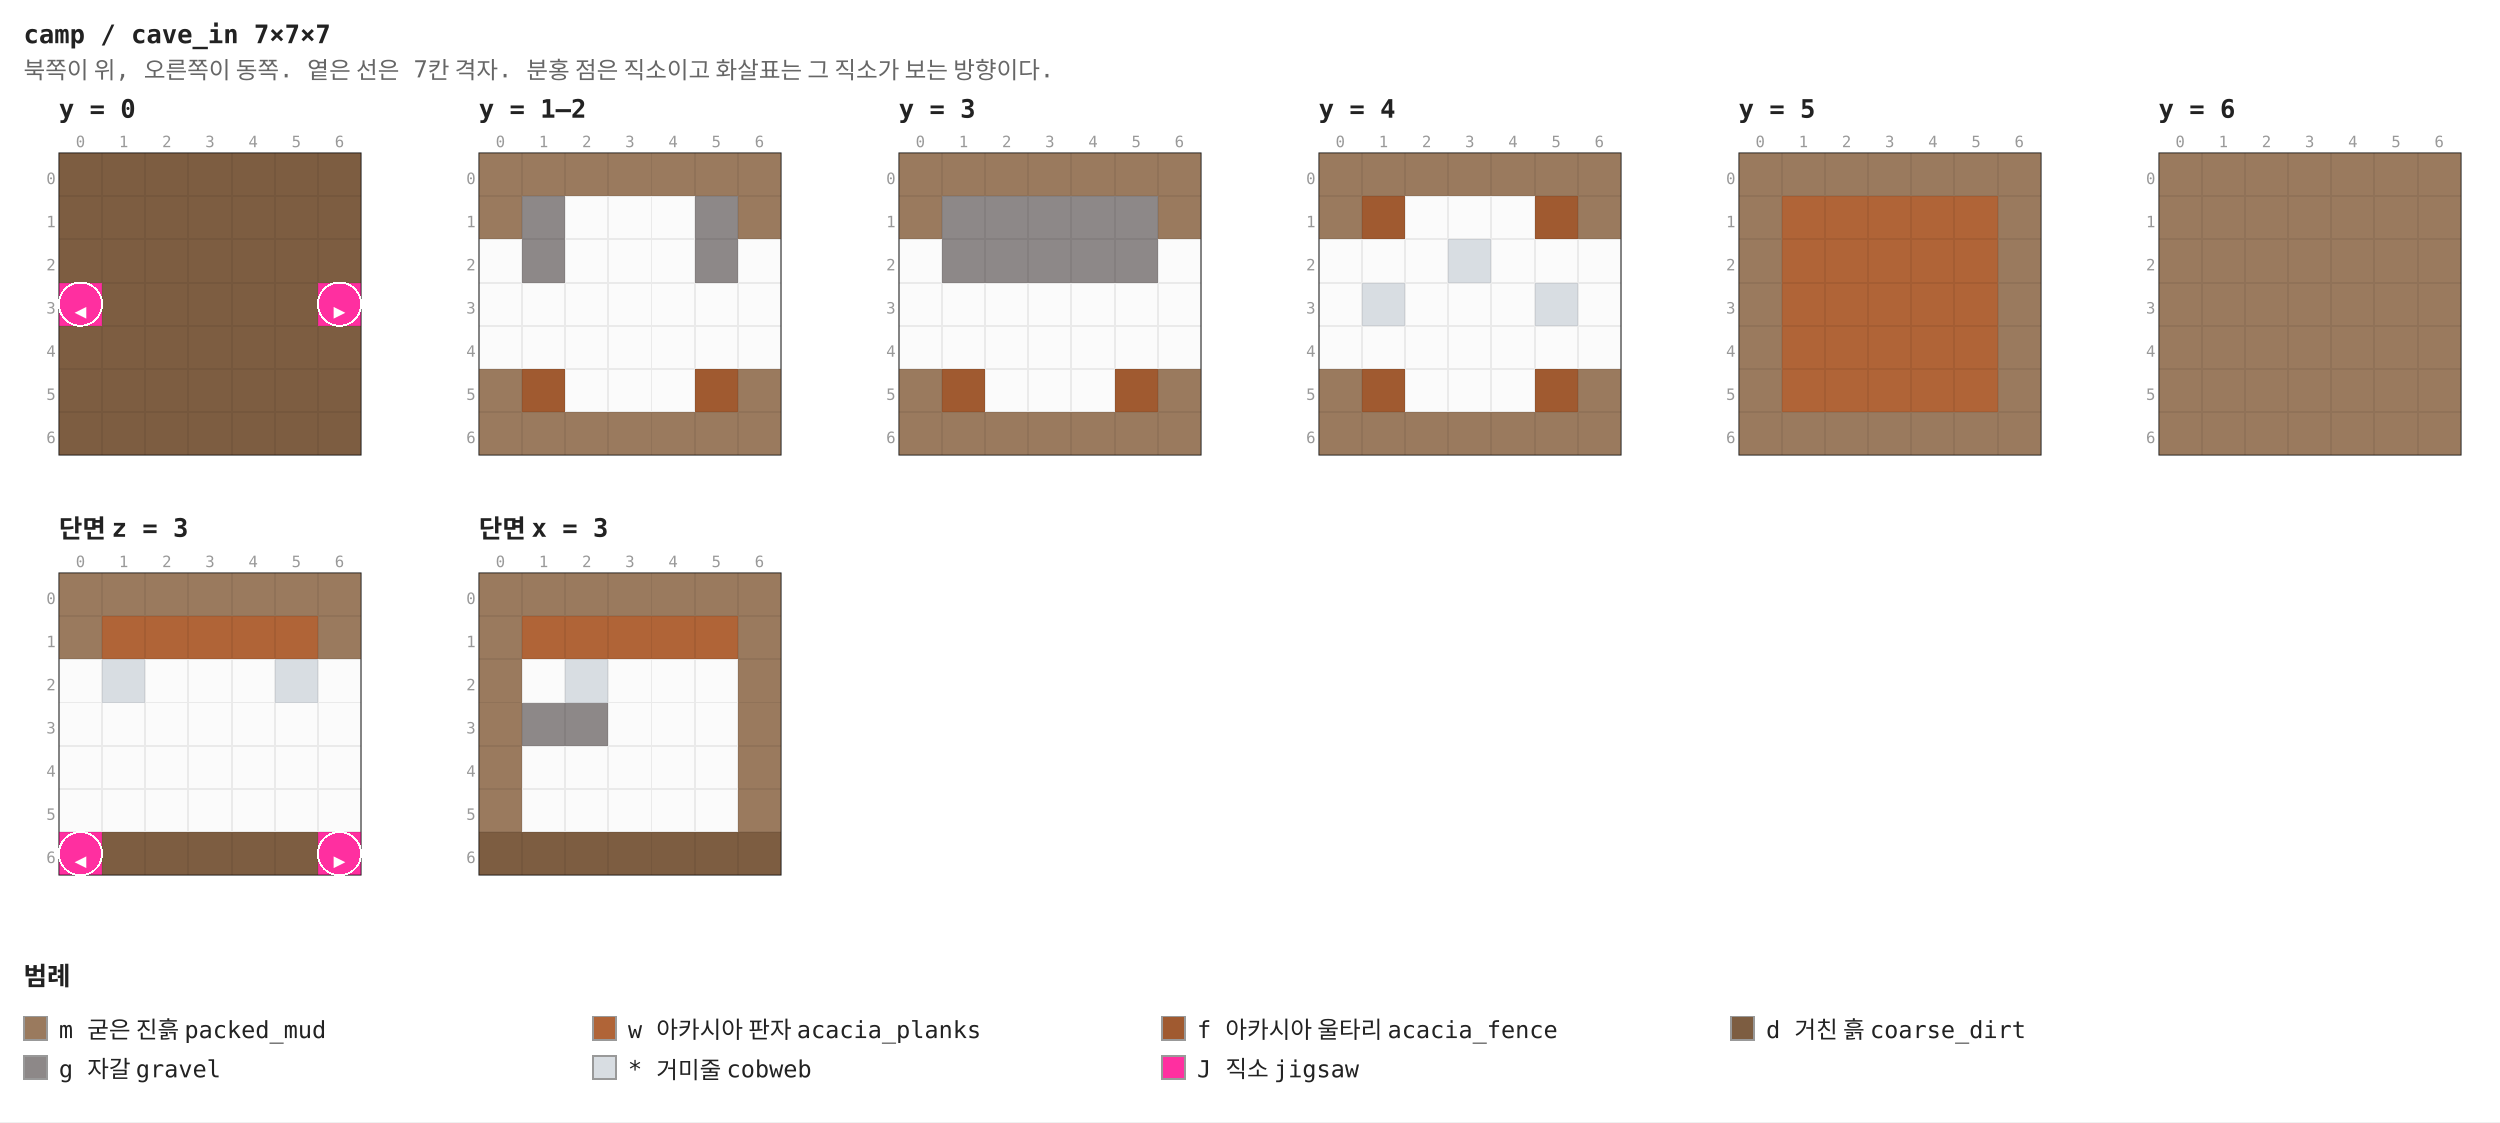
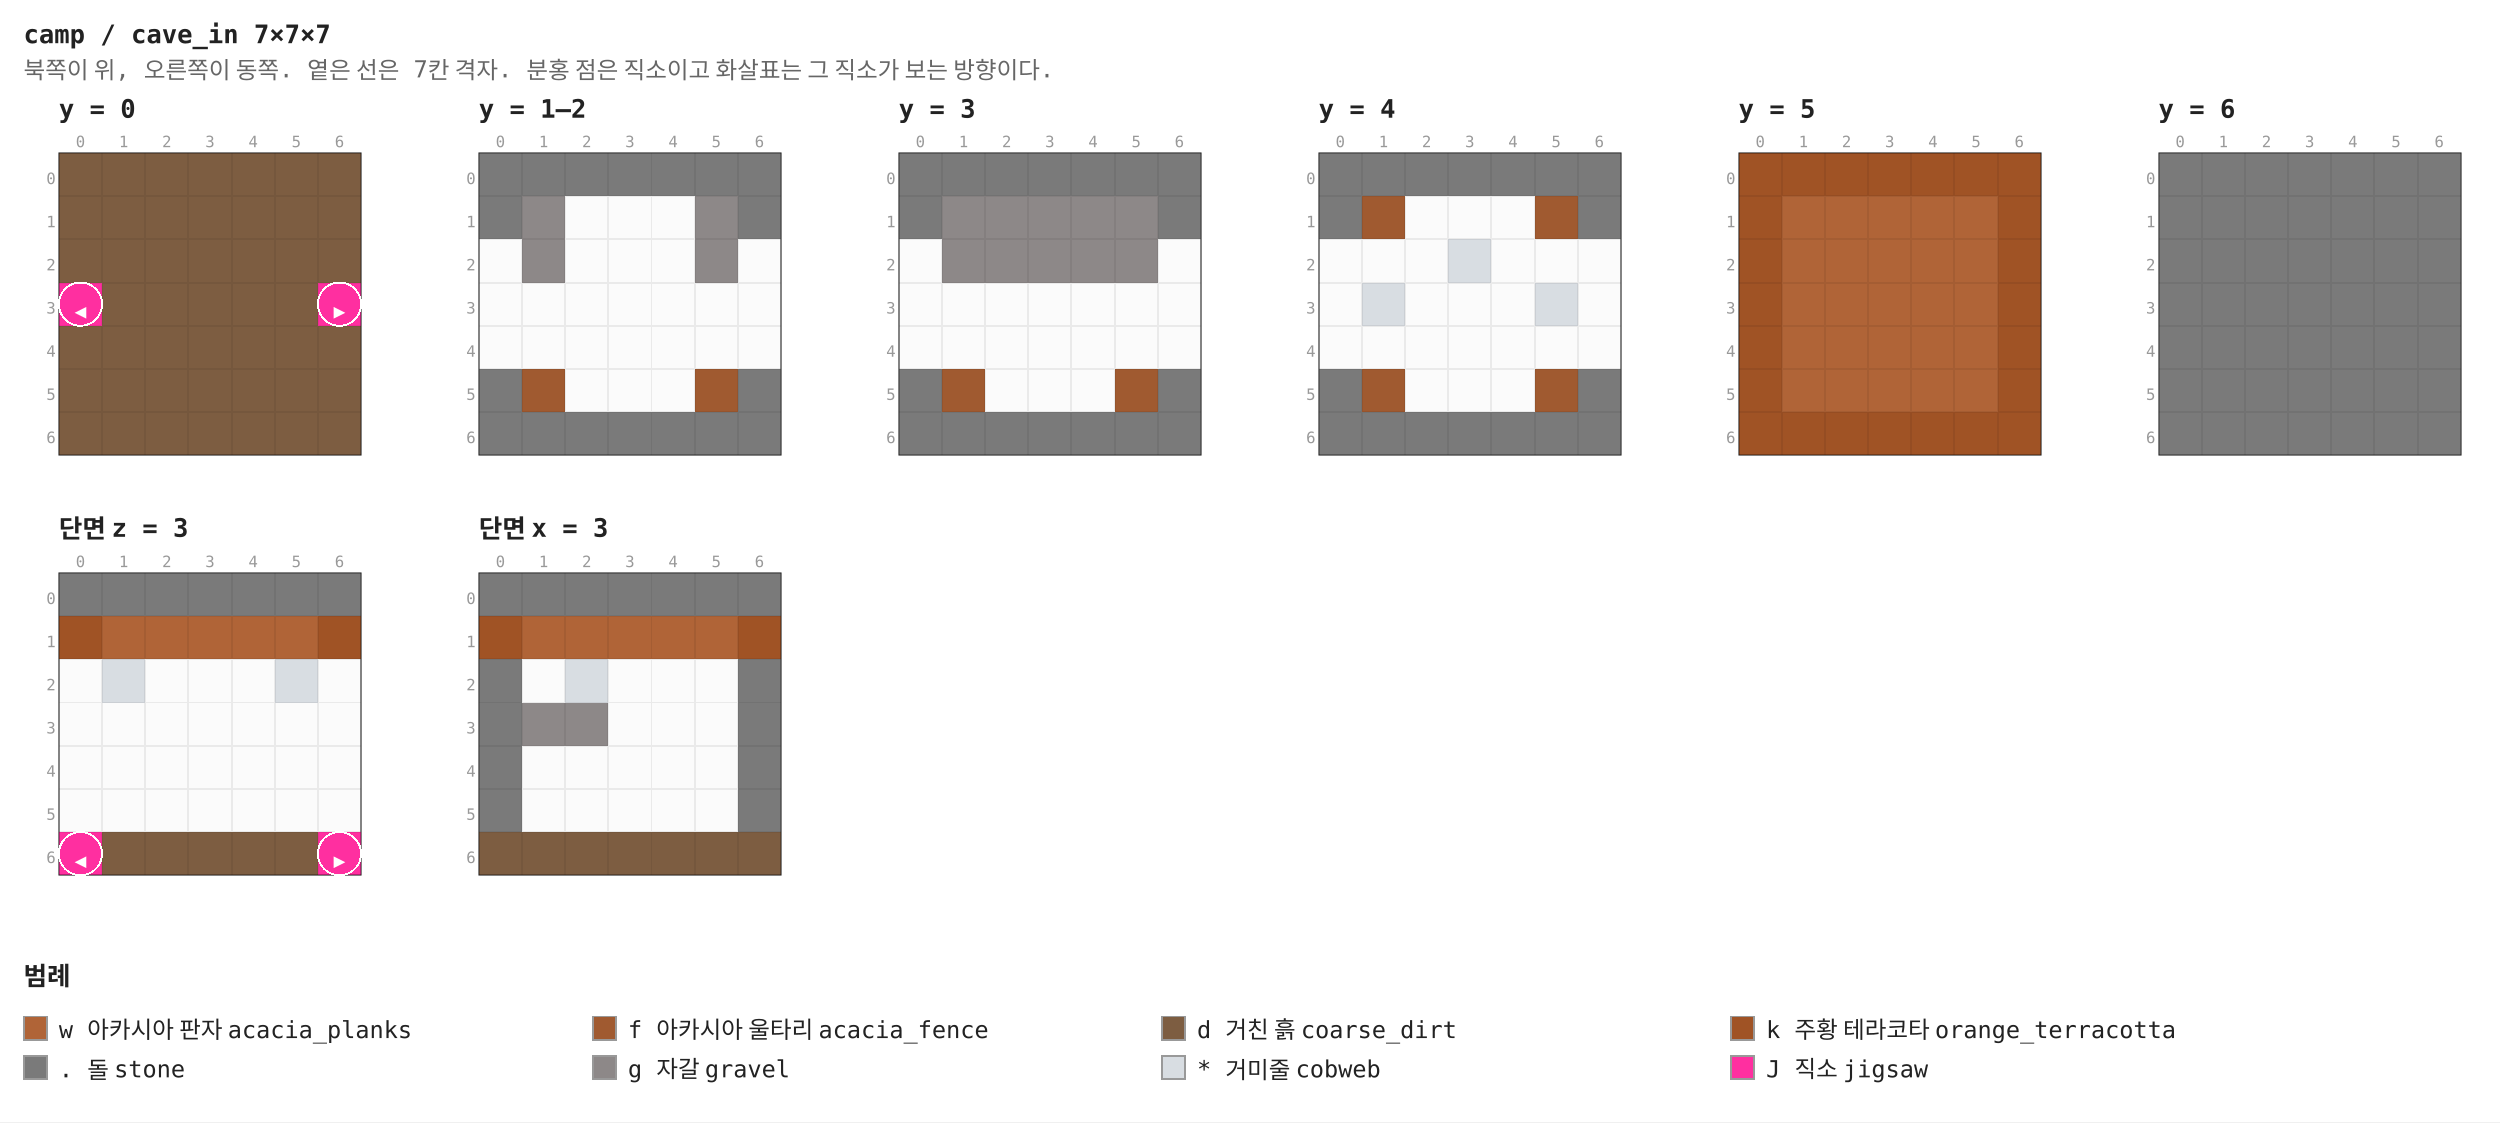
<svg xmlns="http://www.w3.org/2000/svg" width="1274" height="572" viewBox="0 0 1274 572" shape-rendering="crispEdges" font-family="Consolas,'Malgun Gothic','Noto Sans KR',monospace">
  <style>text{fill:#222;shape-rendering:auto}.cap{font-size:13px;font-weight:bold}.leg{font-size:12px}.sub{font-size:12px;fill:#666}.tick{font-size:8px;fill:#999;text-anchor:middle}.arrow{font-size:10px;fill:#fff;text-anchor:middle}.fine{stroke:#000;stroke-opacity:.07;stroke-width:1;fill:none}.grid{stroke:#000;stroke-opacity:.30;stroke-width:1}</style>
  <rect width="100%" height="100%" fill="#fff" />
  <text x="12" y="22" class="cap" font-size="16">camp / cave_in   7×7×7</text>
  <text x="12" y="40" class="sub">북쪽이 위, 오른쪽이 동쪽. 옅은 선은 7칸 격자. 분홍 점은 직소이고 화살표는 그 직소가 보는 방향이다.</text>
  <text x="30" y="60" class="cap">y = 0</text>
  <rect x="30" y="78" width="154" height="154" fill="#fbfbfb" stroke="#bbb" />
  <path transform="translate(30,78) scale(22)" fill="#7d5d41" d="M0 0h7v1h-7zM0 1h7v1h-7zM0 2h7v1h-7zM1 3h5v1h-5zM0 4h7v1h-7zM0 5h7v1h-7zM0 6h7v1h-7z" />
  <path transform="translate(30,78) scale(22)" fill="#ff2fa0" d="M0 3h1v1h-1zM6 3h1v1h-1z" />
  <path class="fine" d="M52 78v154M74 78v154M96 78v154M118 78v154M140 78v154M162 78v154M30 100h154M30 122h154M30 144h154M30 166h154M30 188h154M30 210h154" />
  <line x1="30" y1="78" x2="30" y2="232" class="grid" />
  <line x1="184" y1="78" x2="184" y2="232" class="grid" />
  <line x1="30" y1="78" x2="184" y2="78" class="grid" />
  <line x1="30" y1="232" x2="184" y2="232" class="grid" />
  <text x="41.0" y="75" class="tick">0</text>
  <text x="63.0" y="75" class="tick">1</text>
  <text x="85.0" y="75" class="tick">2</text>
  <text x="107.0" y="75" class="tick">3</text>
  <text x="129.0" y="75" class="tick">4</text>
  <text x="151.0" y="75" class="tick">5</text>
  <text x="173.0" y="75" class="tick">6</text>
  <text x="26" y="93.8" class="tick" text-anchor="end">0</text>
  <text x="26" y="115.8" class="tick" text-anchor="end">1</text>
  <text x="26" y="137.8" class="tick" text-anchor="end">2</text>
  <text x="26" y="159.8" class="tick" text-anchor="end">3</text>
  <text x="26" y="181.8" class="tick" text-anchor="end">4</text>
  <text x="26" y="203.8" class="tick" text-anchor="end">5</text>
  <text x="26" y="225.8" class="tick" text-anchor="end">6</text>
  <circle cx="41.0" cy="155.0" r="11.0" fill="#ff2fa0" stroke="#fff" />
  <text x="41.0" y="162.0" class="arrow" font-size="19.8">◀</text>
  <circle cx="173.0" cy="155.0" r="11.0" fill="#ff2fa0" stroke="#fff" />
  <text x="173.0" y="162.0" class="arrow" font-size="19.8">▶</text>
  <text x="244" y="60" class="cap">y = 1–2</text>
  <rect x="244" y="78" width="154" height="154" fill="#fbfbfb" stroke="#bbb" />
-   <path transform="translate(244,78) scale(22)" fill="#9a7a5e" d="M0 0h7v1h-7zM0 1h1v1h-1zM6 1h1v1h-1zM0 5h1v1h-1zM6 5h1v1h-1zM0 6h7v1h-7z" />
+   <path transform="translate(244,78) scale(22)" fill="#7a7a7a" d="M0 0h7v1h-7zM0 1h1v1h-1zM6 1h1v1h-1zM0 5h1v1h-1zM6 5h1v1h-1zM0 6h7v1h-7z" />
  <path transform="translate(244,78) scale(22)" fill="#8d8888" d="M1 1h1v1h-1zM5 1h1v1h-1zM1 2h1v1h-1zM5 2h1v1h-1z" />
  <path transform="translate(244,78) scale(22)" fill="#a05a30" d="M1 5h1v1h-1zM5 5h1v1h-1z" />
  <path class="fine" d="M266 78v154M288 78v154M310 78v154M332 78v154M354 78v154M376 78v154M244 100h154M244 122h154M244 144h154M244 166h154M244 188h154M244 210h154" />
  <line x1="244" y1="78" x2="244" y2="232" class="grid" />
  <line x1="398" y1="78" x2="398" y2="232" class="grid" />
  <line x1="244" y1="78" x2="398" y2="78" class="grid" />
  <line x1="244" y1="232" x2="398" y2="232" class="grid" />
  <text x="255.0" y="75" class="tick">0</text>
  <text x="277.0" y="75" class="tick">1</text>
  <text x="299.0" y="75" class="tick">2</text>
  <text x="321.0" y="75" class="tick">3</text>
  <text x="343.0" y="75" class="tick">4</text>
  <text x="365.0" y="75" class="tick">5</text>
  <text x="387.0" y="75" class="tick">6</text>
  <text x="240" y="93.8" class="tick" text-anchor="end">0</text>
  <text x="240" y="115.8" class="tick" text-anchor="end">1</text>
  <text x="240" y="137.8" class="tick" text-anchor="end">2</text>
  <text x="240" y="159.8" class="tick" text-anchor="end">3</text>
  <text x="240" y="181.8" class="tick" text-anchor="end">4</text>
  <text x="240" y="203.8" class="tick" text-anchor="end">5</text>
  <text x="240" y="225.8" class="tick" text-anchor="end">6</text>
  <text x="458" y="60" class="cap">y = 3</text>
  <rect x="458" y="78" width="154" height="154" fill="#fbfbfb" stroke="#bbb" />
-   <path transform="translate(458,78) scale(22)" fill="#9a7a5e" d="M0 0h7v1h-7zM0 1h1v1h-1zM6 1h1v1h-1zM0 5h1v1h-1zM6 5h1v1h-1zM0 6h7v1h-7z" />
+   <path transform="translate(458,78) scale(22)" fill="#7a7a7a" d="M0 0h7v1h-7zM0 1h1v1h-1zM6 1h1v1h-1zM0 5h1v1h-1zM6 5h1v1h-1zM0 6h7v1h-7z" />
  <path transform="translate(458,78) scale(22)" fill="#8d8888" d="M1 1h5v1h-5zM1 2h5v1h-5z" />
  <path transform="translate(458,78) scale(22)" fill="#a05a30" d="M1 5h1v1h-1zM5 5h1v1h-1z" />
  <path class="fine" d="M480 78v154M502 78v154M524 78v154M546 78v154M568 78v154M590 78v154M458 100h154M458 122h154M458 144h154M458 166h154M458 188h154M458 210h154" />
  <line x1="458" y1="78" x2="458" y2="232" class="grid" />
  <line x1="612" y1="78" x2="612" y2="232" class="grid" />
  <line x1="458" y1="78" x2="612" y2="78" class="grid" />
  <line x1="458" y1="232" x2="612" y2="232" class="grid" />
  <text x="469.0" y="75" class="tick">0</text>
  <text x="491.0" y="75" class="tick">1</text>
  <text x="513.0" y="75" class="tick">2</text>
  <text x="535.0" y="75" class="tick">3</text>
  <text x="557.0" y="75" class="tick">4</text>
  <text x="579.0" y="75" class="tick">5</text>
  <text x="601.0" y="75" class="tick">6</text>
  <text x="454" y="93.8" class="tick" text-anchor="end">0</text>
  <text x="454" y="115.8" class="tick" text-anchor="end">1</text>
  <text x="454" y="137.8" class="tick" text-anchor="end">2</text>
  <text x="454" y="159.8" class="tick" text-anchor="end">3</text>
  <text x="454" y="181.8" class="tick" text-anchor="end">4</text>
  <text x="454" y="203.8" class="tick" text-anchor="end">5</text>
  <text x="454" y="225.8" class="tick" text-anchor="end">6</text>
  <text x="672" y="60" class="cap">y = 4</text>
  <rect x="672" y="78" width="154" height="154" fill="#fbfbfb" stroke="#bbb" />
-   <path transform="translate(672,78) scale(22)" fill="#9a7a5e" d="M0 0h7v1h-7zM0 1h1v1h-1zM6 1h1v1h-1zM0 5h1v1h-1zM6 5h1v1h-1zM0 6h7v1h-7z" />
+   <path transform="translate(672,78) scale(22)" fill="#7a7a7a" d="M0 0h7v1h-7zM0 1h1v1h-1zM6 1h1v1h-1zM0 5h1v1h-1zM6 5h1v1h-1zM0 6h7v1h-7z" />
  <path transform="translate(672,78) scale(22)" fill="#a05a30" d="M1 1h1v1h-1zM5 1h1v1h-1zM1 5h1v1h-1zM5 5h1v1h-1z" />
  <path transform="translate(672,78) scale(22)" fill="#d8dde2" d="M3 2h1v1h-1zM1 3h1v1h-1zM5 3h1v1h-1z" />
  <path class="fine" d="M694 78v154M716 78v154M738 78v154M760 78v154M782 78v154M804 78v154M672 100h154M672 122h154M672 144h154M672 166h154M672 188h154M672 210h154" />
  <line x1="672" y1="78" x2="672" y2="232" class="grid" />
  <line x1="826" y1="78" x2="826" y2="232" class="grid" />
  <line x1="672" y1="78" x2="826" y2="78" class="grid" />
  <line x1="672" y1="232" x2="826" y2="232" class="grid" />
  <text x="683.0" y="75" class="tick">0</text>
  <text x="705.0" y="75" class="tick">1</text>
  <text x="727.0" y="75" class="tick">2</text>
  <text x="749.0" y="75" class="tick">3</text>
  <text x="771.0" y="75" class="tick">4</text>
  <text x="793.0" y="75" class="tick">5</text>
  <text x="815.0" y="75" class="tick">6</text>
  <text x="668" y="93.8" class="tick" text-anchor="end">0</text>
  <text x="668" y="115.8" class="tick" text-anchor="end">1</text>
  <text x="668" y="137.8" class="tick" text-anchor="end">2</text>
  <text x="668" y="159.8" class="tick" text-anchor="end">3</text>
  <text x="668" y="181.8" class="tick" text-anchor="end">4</text>
  <text x="668" y="203.8" class="tick" text-anchor="end">5</text>
  <text x="668" y="225.8" class="tick" text-anchor="end">6</text>
  <text x="886" y="60" class="cap">y = 5</text>
  <rect x="886" y="78" width="154" height="154" fill="#fbfbfb" stroke="#bbb" />
-   <path transform="translate(886,78) scale(22)" fill="#9a7a5e" d="M0 0h7v1h-7zM0 1h1v1h-1zM6 1h1v1h-1zM0 2h1v1h-1zM6 2h1v1h-1zM0 3h1v1h-1zM6 3h1v1h-1zM0 4h1v1h-1zM6 4h1v1h-1zM0 5h1v1h-1zM6 5h1v1h-1zM0 6h7v1h-7z" />
+   <path transform="translate(886,78) scale(22)" fill="#a05325" d="M0 0h7v1h-7zM0 1h1v1h-1zM6 1h1v1h-1zM0 2h1v1h-1zM6 2h1v1h-1zM0 3h1v1h-1zM6 3h1v1h-1zM0 4h1v1h-1zM6 4h1v1h-1zM0 5h1v1h-1zM6 5h1v1h-1zM0 6h7v1h-7z" />
  <path transform="translate(886,78) scale(22)" fill="#b06437" d="M1 1h5v1h-5zM1 2h5v1h-5zM1 3h5v1h-5zM1 4h5v1h-5zM1 5h5v1h-5z" />
  <path class="fine" d="M908 78v154M930 78v154M952 78v154M974 78v154M996 78v154M1018 78v154M886 100h154M886 122h154M886 144h154M886 166h154M886 188h154M886 210h154" />
  <line x1="886" y1="78" x2="886" y2="232" class="grid" />
  <line x1="1040" y1="78" x2="1040" y2="232" class="grid" />
  <line x1="886" y1="78" x2="1040" y2="78" class="grid" />
  <line x1="886" y1="232" x2="1040" y2="232" class="grid" />
  <text x="897.0" y="75" class="tick">0</text>
  <text x="919.0" y="75" class="tick">1</text>
  <text x="941.0" y="75" class="tick">2</text>
  <text x="963.0" y="75" class="tick">3</text>
  <text x="985.0" y="75" class="tick">4</text>
  <text x="1007.0" y="75" class="tick">5</text>
  <text x="1029.0" y="75" class="tick">6</text>
  <text x="882" y="93.8" class="tick" text-anchor="end">0</text>
  <text x="882" y="115.8" class="tick" text-anchor="end">1</text>
  <text x="882" y="137.8" class="tick" text-anchor="end">2</text>
  <text x="882" y="159.8" class="tick" text-anchor="end">3</text>
  <text x="882" y="181.8" class="tick" text-anchor="end">4</text>
  <text x="882" y="203.8" class="tick" text-anchor="end">5</text>
  <text x="882" y="225.8" class="tick" text-anchor="end">6</text>
  <text x="1100" y="60" class="cap">y = 6</text>
  <rect x="1100" y="78" width="154" height="154" fill="#fbfbfb" stroke="#bbb" />
-   <path transform="translate(1100,78) scale(22)" fill="#9a7a5e" d="M0 0h7v1h-7zM0 1h7v1h-7zM0 2h7v1h-7zM0 3h7v1h-7zM0 4h7v1h-7zM0 5h7v1h-7zM0 6h7v1h-7z" />
+   <path transform="translate(1100,78) scale(22)" fill="#7a7a7a" d="M0 0h7v1h-7zM0 1h7v1h-7zM0 2h7v1h-7zM0 3h7v1h-7zM0 4h7v1h-7zM0 5h7v1h-7zM0 6h7v1h-7z" />
  <path class="fine" d="M1122 78v154M1144 78v154M1166 78v154M1188 78v154M1210 78v154M1232 78v154M1100 100h154M1100 122h154M1100 144h154M1100 166h154M1100 188h154M1100 210h154" />
  <line x1="1100" y1="78" x2="1100" y2="232" class="grid" />
  <line x1="1254" y1="78" x2="1254" y2="232" class="grid" />
  <line x1="1100" y1="78" x2="1254" y2="78" class="grid" />
  <line x1="1100" y1="232" x2="1254" y2="232" class="grid" />
  <text x="1111.0" y="75" class="tick">0</text>
  <text x="1133.0" y="75" class="tick">1</text>
  <text x="1155.0" y="75" class="tick">2</text>
  <text x="1177.0" y="75" class="tick">3</text>
  <text x="1199.0" y="75" class="tick">4</text>
  <text x="1221.0" y="75" class="tick">5</text>
  <text x="1243.0" y="75" class="tick">6</text>
  <text x="1096" y="93.8" class="tick" text-anchor="end">0</text>
  <text x="1096" y="115.8" class="tick" text-anchor="end">1</text>
  <text x="1096" y="137.8" class="tick" text-anchor="end">2</text>
  <text x="1096" y="159.8" class="tick" text-anchor="end">3</text>
  <text x="1096" y="181.8" class="tick" text-anchor="end">4</text>
  <text x="1096" y="203.8" class="tick" text-anchor="end">5</text>
  <text x="1096" y="225.8" class="tick" text-anchor="end">6</text>
  <text x="30" y="274" class="cap">단면 z = 3</text>
  <rect x="30" y="292" width="154" height="154" fill="#fbfbfb" stroke="#bbb" />
-   <path transform="translate(30,292) scale(22)" fill="#9a7a5e" d="M0 0h7v1h-7zM0 1h1v1h-1zM6 1h1v1h-1z" />
+   <path transform="translate(30,292) scale(22)" fill="#7a7a7a" d="M0 0h7v1h-7z" />
+   <path transform="translate(30,292) scale(22)" fill="#a05325" d="M0 1h1v1h-1zM6 1h1v1h-1z" />
  <path transform="translate(30,292) scale(22)" fill="#b06437" d="M1 1h5v1h-5z" />
  <path transform="translate(30,292) scale(22)" fill="#d8dde2" d="M1 2h1v1h-1zM5 2h1v1h-1z" />
  <path transform="translate(30,292) scale(22)" fill="#ff2fa0" d="M0 6h1v1h-1zM6 6h1v1h-1z" />
  <path transform="translate(30,292) scale(22)" fill="#7d5d41" d="M1 6h5v1h-5z" />
  <path class="fine" d="M52 292v154M74 292v154M96 292v154M118 292v154M140 292v154M162 292v154M30 314h154M30 336h154M30 358h154M30 380h154M30 402h154M30 424h154" />
  <line x1="30" y1="292" x2="30" y2="446" class="grid" />
  <line x1="184" y1="292" x2="184" y2="446" class="grid" />
  <line x1="30" y1="292" x2="184" y2="292" class="grid" />
  <line x1="30" y1="446" x2="184" y2="446" class="grid" />
  <text x="41.0" y="289" class="tick">0</text>
  <text x="63.0" y="289" class="tick">1</text>
  <text x="85.0" y="289" class="tick">2</text>
  <text x="107.0" y="289" class="tick">3</text>
  <text x="129.0" y="289" class="tick">4</text>
  <text x="151.0" y="289" class="tick">5</text>
  <text x="173.0" y="289" class="tick">6</text>
  <text x="26" y="307.8" class="tick" text-anchor="end">0</text>
  <text x="26" y="329.8" class="tick" text-anchor="end">1</text>
  <text x="26" y="351.8" class="tick" text-anchor="end">2</text>
  <text x="26" y="373.8" class="tick" text-anchor="end">3</text>
  <text x="26" y="395.8" class="tick" text-anchor="end">4</text>
  <text x="26" y="417.8" class="tick" text-anchor="end">5</text>
  <text x="26" y="439.8" class="tick" text-anchor="end">6</text>
  <circle cx="41.0" cy="435.0" r="11.0" fill="#ff2fa0" stroke="#fff" />
  <text x="41.0" y="442.0" class="arrow" font-size="19.8">◀</text>
  <circle cx="173.0" cy="435.0" r="11.0" fill="#ff2fa0" stroke="#fff" />
  <text x="173.0" y="442.0" class="arrow" font-size="19.8">▶</text>
  <text x="244" y="274" class="cap">단면 x = 3</text>
  <rect x="244" y="292" width="154" height="154" fill="#fbfbfb" stroke="#bbb" />
-   <path transform="translate(244,292) scale(22)" fill="#9a7a5e" d="M0 0h7v1h-7zM0 1h1v1h-1zM6 1h1v1h-1zM0 2h1v1h-1zM6 2h1v1h-1zM0 3h1v1h-1zM6 3h1v1h-1zM0 4h1v1h-1zM6 4h1v1h-1zM0 5h1v1h-1zM6 5h1v1h-1z" />
+   <path transform="translate(244,292) scale(22)" fill="#7a7a7a" d="M0 0h7v1h-7zM0 2h1v1h-1zM6 2h1v1h-1zM0 3h1v1h-1zM6 3h1v1h-1zM0 4h1v1h-1zM6 4h1v1h-1zM0 5h1v1h-1zM6 5h1v1h-1z" />
+   <path transform="translate(244,292) scale(22)" fill="#a05325" d="M0 1h1v1h-1zM6 1h1v1h-1z" />
  <path transform="translate(244,292) scale(22)" fill="#b06437" d="M1 1h5v1h-5z" />
  <path transform="translate(244,292) scale(22)" fill="#d8dde2" d="M2 2h1v1h-1z" />
  <path transform="translate(244,292) scale(22)" fill="#8d8888" d="M1 3h2v1h-2z" />
  <path transform="translate(244,292) scale(22)" fill="#7d5d41" d="M0 6h7v1h-7z" />
  <path class="fine" d="M266 292v154M288 292v154M310 292v154M332 292v154M354 292v154M376 292v154M244 314h154M244 336h154M244 358h154M244 380h154M244 402h154M244 424h154" />
  <line x1="244" y1="292" x2="244" y2="446" class="grid" />
  <line x1="398" y1="292" x2="398" y2="446" class="grid" />
  <line x1="244" y1="292" x2="398" y2="292" class="grid" />
  <line x1="244" y1="446" x2="398" y2="446" class="grid" />
  <text x="255.0" y="289" class="tick">0</text>
  <text x="277.0" y="289" class="tick">1</text>
  <text x="299.0" y="289" class="tick">2</text>
  <text x="321.0" y="289" class="tick">3</text>
  <text x="343.0" y="289" class="tick">4</text>
  <text x="365.0" y="289" class="tick">5</text>
  <text x="387.0" y="289" class="tick">6</text>
  <text x="240" y="307.8" class="tick" text-anchor="end">0</text>
  <text x="240" y="329.8" class="tick" text-anchor="end">1</text>
  <text x="240" y="351.8" class="tick" text-anchor="end">2</text>
  <text x="240" y="373.8" class="tick" text-anchor="end">3</text>
  <text x="240" y="395.8" class="tick" text-anchor="end">4</text>
  <text x="240" y="417.8" class="tick" text-anchor="end">5</text>
  <text x="240" y="439.8" class="tick" text-anchor="end">6</text>
  <text x="12" y="502" class="cap">범례</text>
-   <rect x="12" y="518" width="12" height="12" fill="#9a7a5e" stroke="#999" />
-   <text x="30" y="529" class="leg">m  굳은 진흙  packed_mud</text>
-   <rect x="302" y="518" width="12" height="12" fill="#b06437" stroke="#999" />
-   <text x="320" y="529" class="leg">w  아카시아 판자  acacia_planks</text>
-   <rect x="592" y="518" width="12" height="12" fill="#a05a30" stroke="#999" />
-   <text x="610" y="529" class="leg">f  아카시아 울타리  acacia_fence</text>
-   <rect x="882" y="518" width="12" height="12" fill="#7d5d41" stroke="#999" />
-   <text x="900" y="529" class="leg">d  거친 흙  coarse_dirt</text>
-   <rect x="12" y="538" width="12" height="12" fill="#8d8888" stroke="#999" />
-   <text x="30" y="549" class="leg">g  자갈  gravel</text>
-   <rect x="302" y="538" width="12" height="12" fill="#d8dde2" stroke="#999" />
-   <text x="320" y="549" class="leg">*  거미줄  cobweb</text>
-   <rect x="592" y="538" width="12" height="12" fill="#ff2fa0" stroke="#999" />
-   <text x="610" y="549" class="leg">J  직소  jigsaw</text>
+   <rect x="12" y="518" width="12" height="12" fill="#b06437" stroke="#999" />
+   <text x="30" y="529" class="leg">w  아카시아 판자  acacia_planks</text>
+   <rect x="302" y="518" width="12" height="12" fill="#a05a30" stroke="#999" />
+   <text x="320" y="529" class="leg">f  아카시아 울타리  acacia_fence</text>
+   <rect x="592" y="518" width="12" height="12" fill="#7d5d41" stroke="#999" />
+   <text x="610" y="529" class="leg">d  거친 흙  coarse_dirt</text>
+   <rect x="882" y="518" width="12" height="12" fill="#a05325" stroke="#999" />
+   <text x="900" y="529" class="leg">k  주황 테라코타  orange_terracotta</text>
+   <rect x="12" y="538" width="12" height="12" fill="#7a7a7a" stroke="#999" />
+   <text x="30" y="549" class="leg">.  돌  stone</text>
+   <rect x="302" y="538" width="12" height="12" fill="#8d8888" stroke="#999" />
+   <text x="320" y="549" class="leg">g  자갈  gravel</text>
+   <rect x="592" y="538" width="12" height="12" fill="#d8dde2" stroke="#999" />
+   <text x="610" y="549" class="leg">*  거미줄  cobweb</text>
+   <rect x="882" y="538" width="12" height="12" fill="#ff2fa0" stroke="#999" />
+   <text x="900" y="549" class="leg">J  직소  jigsaw</text>
</svg>
